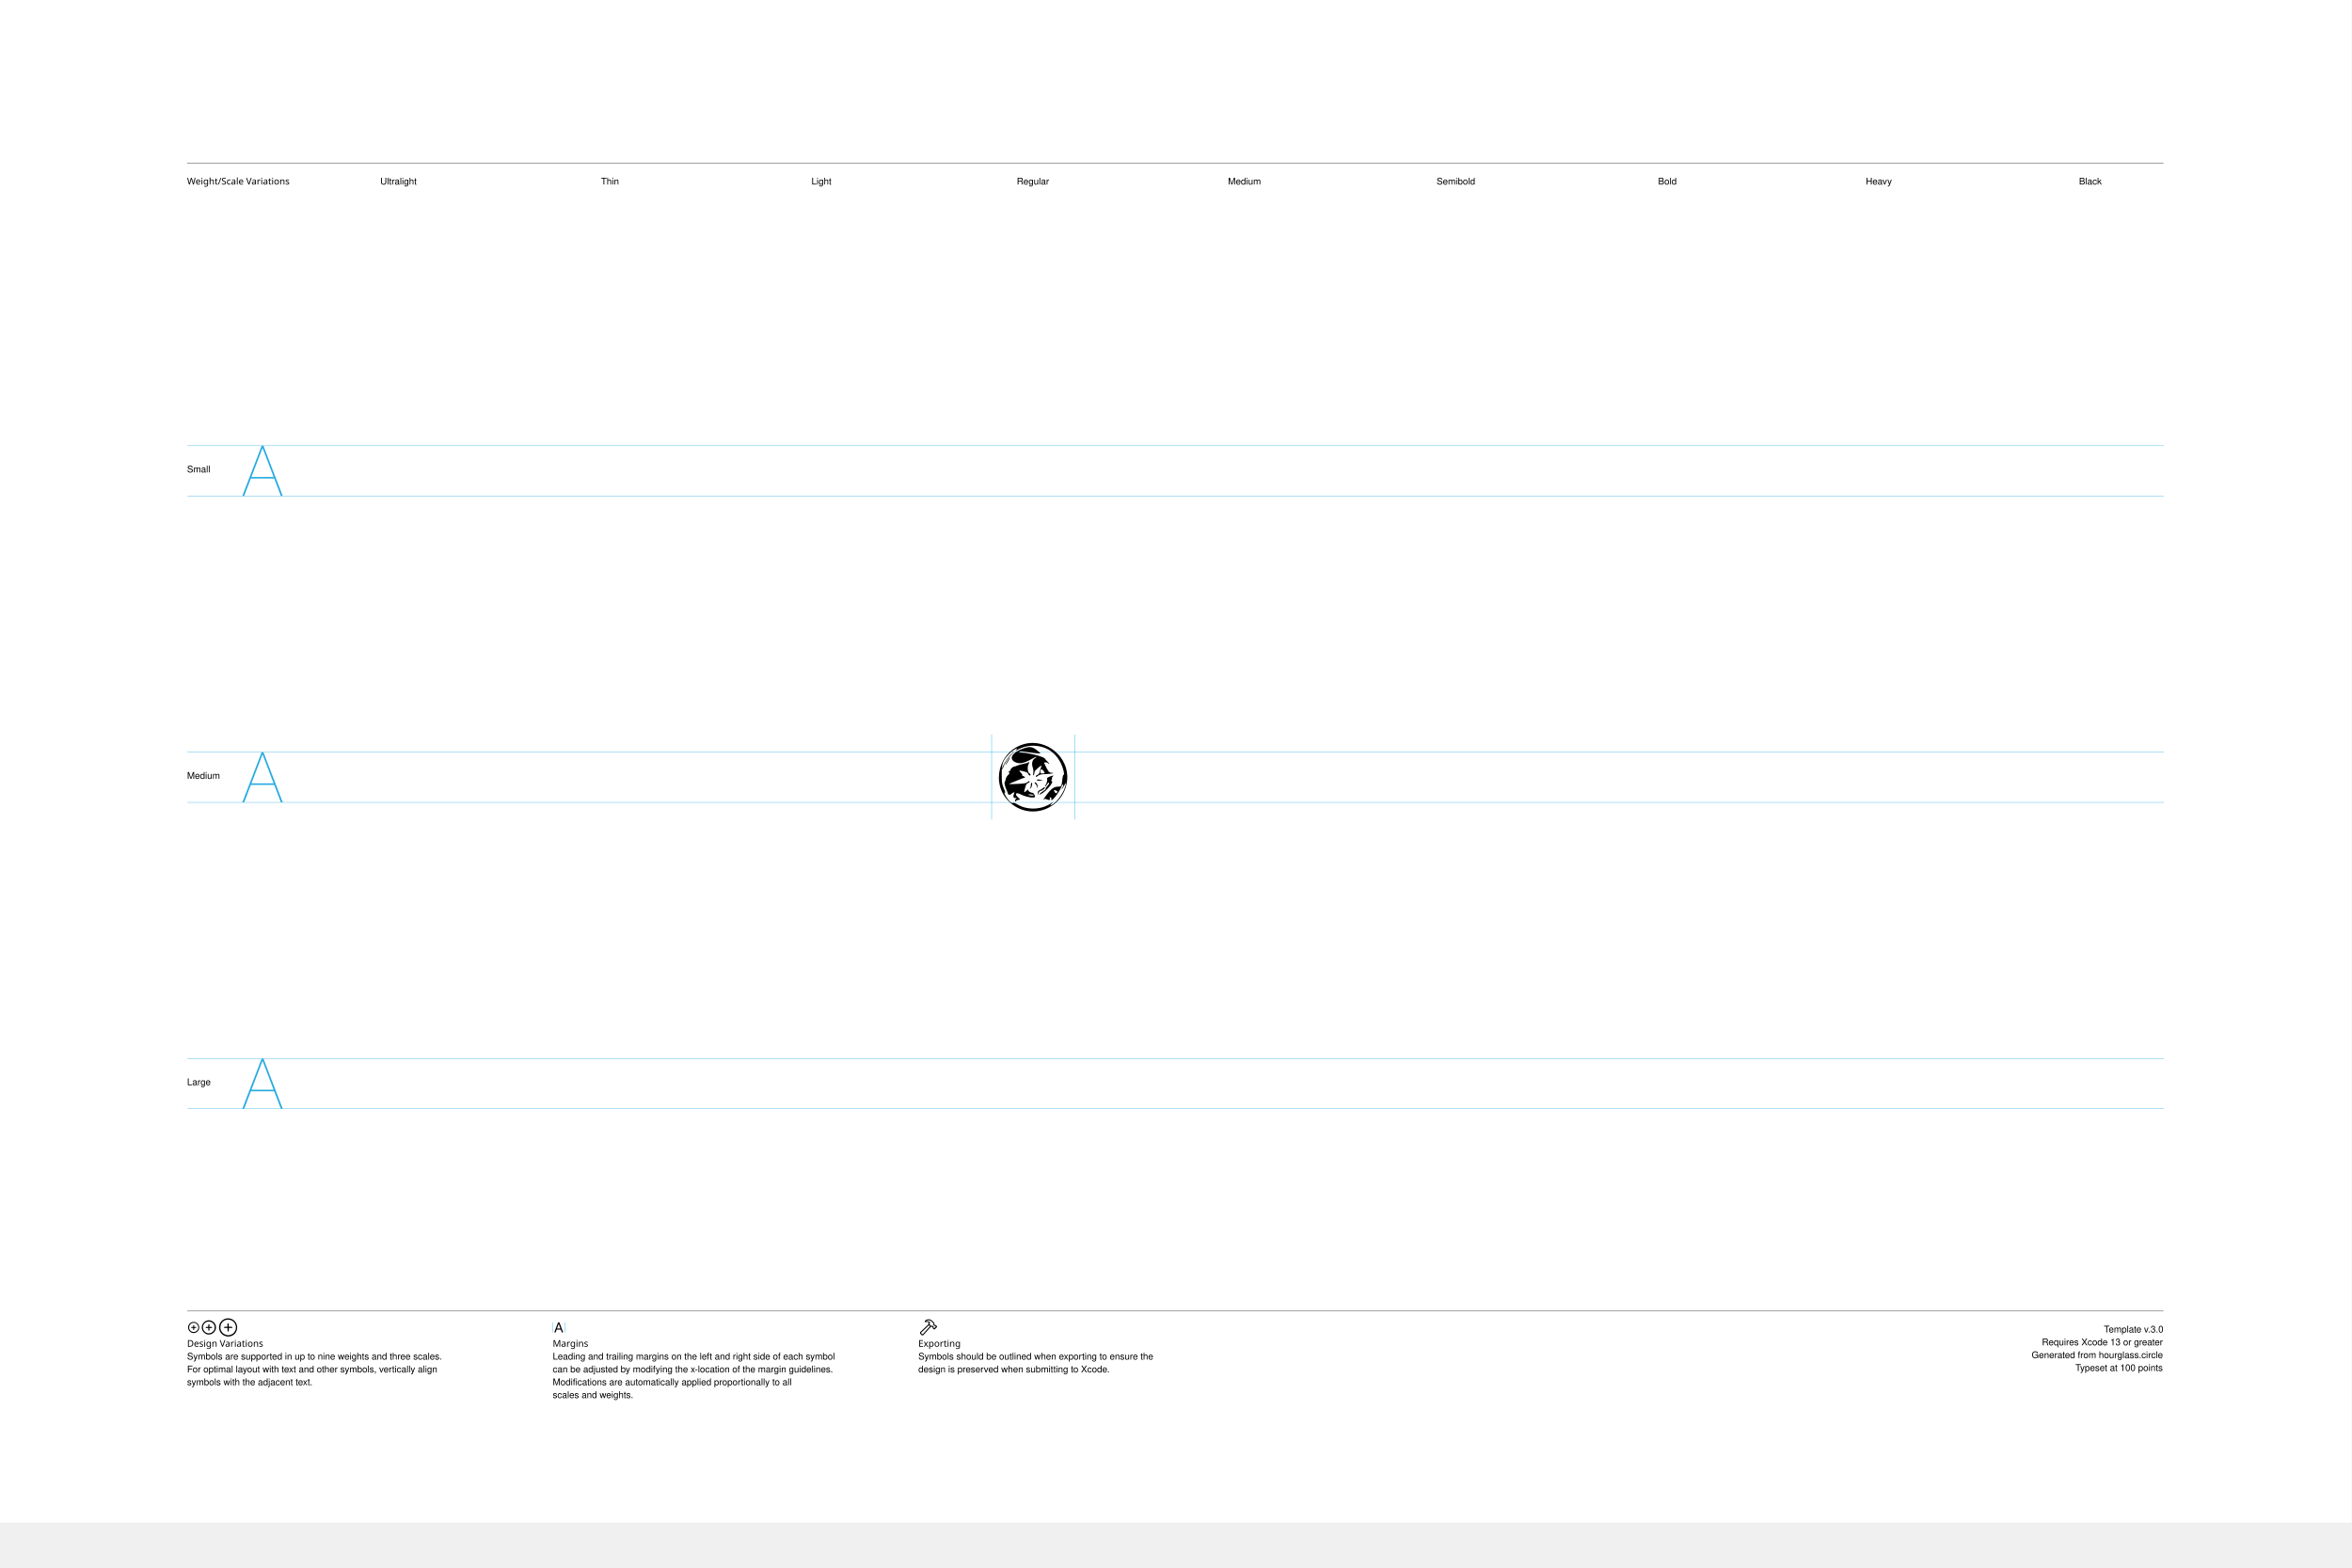
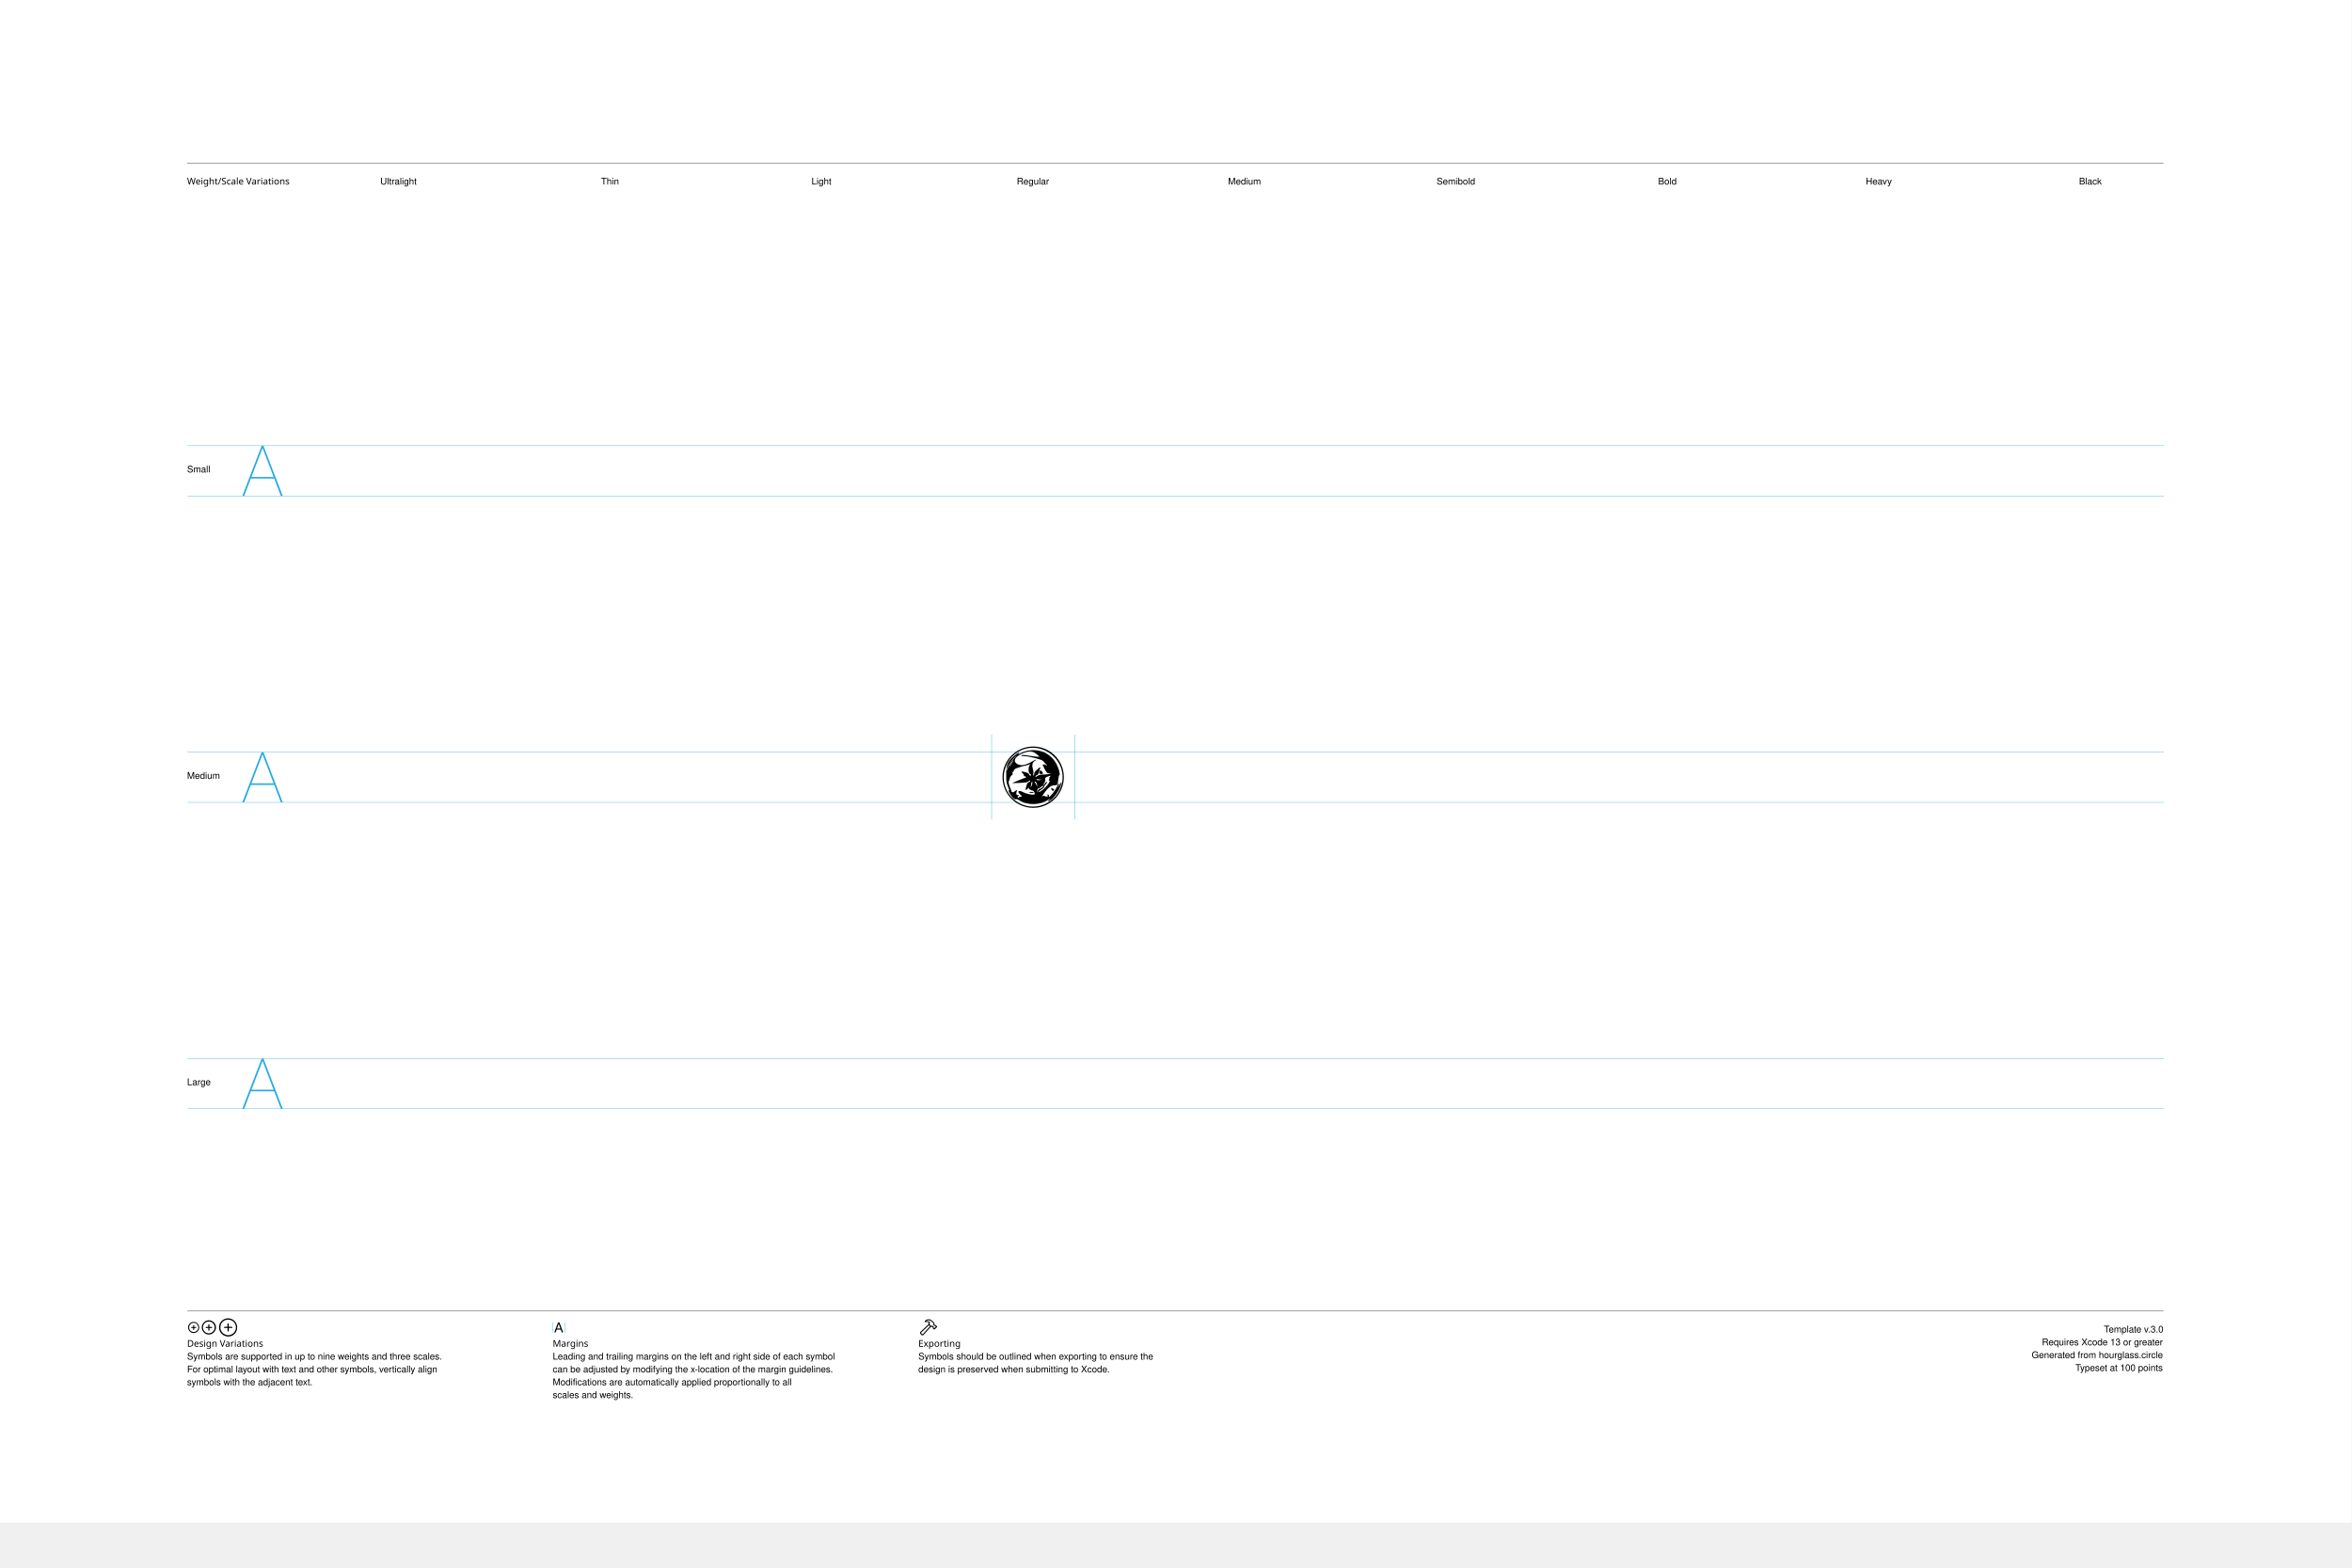
<svg xmlns="http://www.w3.org/2000/svg" version="1.1" id="图层_1" x="0px" y="0px" viewBox="0 0 3300 2200" style="enable-background:new 0 0 3300 2200;" xml:space="preserve">
  <style type="text/css">
	.st0{fill:#FFFFFF;}
	.st1{fill:none;stroke:#000000;stroke-width:0.5;}
	.st2{font-family:'Helvetica-Bold';}
	.st3{font-size:13px;}
	.st4{font-family:'Helvetica';}
	.st5{fill:none;stroke:#00AEEF;stroke-width:0.5;}
	.st6{fill:#27AAE1;}
	.st7{fill:none;stroke:#27AAE1;stroke-width:0.5;}
</style>
  <g id="Notes">
    <rect id="artboard" x="-0.5" y="-63.1" class="st0" width="3300" height="2200" />
    <line class="st1" x1="262.5" y1="228.9" x2="3035.5" y2="228.9" />
    <text transform="matrix(1 0 0 1 262.5 258.9335)" class="st2 st3">Weight/Scale Variations</text>
    <text transform="matrix(1 0 0 1 533.5633 258.9335)" class="st4 st3">Ultralight</text>
    <text transform="matrix(1 0 0 1 843.2775 258.9335)" class="st4 st3">Thin</text>
    <text transform="matrix(1 0 0 1 1138.535 258.9335)" class="st4 st3">Light</text>
    <text transform="matrix(1 0 0 1 1426.577 258.9335)" class="st4 st3">Regular</text>
    <text transform="matrix(1 0 0 1 1722.942 258.9335)" class="st4 st3">Medium</text>
    <text transform="matrix(1 0 0 1 2015.672 258.9335)" class="st4 st3">Semibold</text>
    <text transform="matrix(1 0 0 1 2326.47 258.9335)" class="st4 st3">Bold</text>
    <text transform="matrix(1 0 0 1 2617.766 258.9335)" class="st4 st3">Heavy</text>
    <text transform="matrix(1 0 0 1 2917.005 258.9335)" class="st4 st3">Black</text>
    <line class="st1" x1="262.5" y1="1839.9" x2="3035.5" y2="1839.9" />
    <g transform="matrix(1 0 0 1 263 1933)">
      <path d="M8.7-62.3c1.1,0,2.1-0.2,3-0.6c1-0.4,1.8-1,2.5-1.7c0.7-0.7,1.3-1.6,1.7-2.5c0.4-1,0.6-2,0.6-3s-0.2-2.1-0.6-3    c-0.4-1-1-1.8-1.7-2.5c-0.7-0.7-1.6-1.3-2.5-1.7c-1-0.4-2-0.6-3-0.6c-1.1,0-2.1,0.2-3,0.6s-1.8,1-2.5,1.7    c-0.7,0.6-1.3,1.5-1.7,2.4c-0.4,1-0.6,2-0.6,3s0.2,2.1,0.6,3.1s1,1.8,1.7,2.5c0.7,0.7,1.6,1.3,2.5,1.7C6.7-62.5,7.7-62.3,8.7-62.3    z M8.7-63.8c-0.9,0-1.7-0.2-2.5-0.5c-0.7-0.3-1.4-0.7-2-1.3s-1-1.3-1.4-2c-0.3-0.8-0.4-1.7-0.4-2.6s0.2-1.7,0.5-2.5s0.8-1.5,1.4-2    c0.6-0.6,1.3-1,2-1.4c0.8-0.3,1.6-0.5,2.5-0.5s1.7,0.2,2.5,0.5c0.8,0.3,1.5,0.8,2,1.4c0.6,0.6,1,1.3,1.4,2    c0.3,0.8,0.5,1.6,0.5,2.5s-0.2,1.7-0.5,2.5s-0.8,1.5-1.4,2c-0.6,0.6-1.3,1-2,1.4C10.5-63.9,9.6-63.8,8.7-63.8z M5.2-70.2    c0,0.2,0.1,0.4,0.2,0.5c0.1,0.2,0.3,0.3,0.5,0.3H8v2.1c0,0.2,0.1,0.4,0.2,0.5c0.1,0.2,0.3,0.2,0.5,0.2s0.4-0.1,0.5-0.2    c0.2-0.1,0.3-0.3,0.3-0.5v-2.1h2.1c0.2,0,0.4-0.1,0.5-0.2c0.1-0.1,0.2-0.3,0.2-0.5c0-0.2-0.1-0.4-0.2-0.5    c-0.1-0.1-0.3-0.2-0.5-0.2H9.5v-2.1c0-0.2-0.1-0.4-0.2-0.5c-0.1-0.1-0.3-0.2-0.5-0.2s-0.4,0.1-0.5,0.2s-0.2,0.3-0.2,0.5v2.1H5.9    c-0.2-0.1-0.4,0-0.5,0.1C5.2-70.6,5.2-70.4,5.2-70.2z" />
    </g>
    <g transform="matrix(1 0 0 1 281.867 1933)">
      <path d="M11.2-60.2c1.4,0,2.6-0.3,3.8-0.8s2.3-1.2,3.2-2.2c0.9-0.9,1.6-2,2.2-3.2c0.5-1.2,0.8-2.5,0.8-3.8c0-1.4-0.3-2.6-0.8-3.8    c-0.5-1.2-1.2-2.3-2.2-3.2c-0.9-0.9-2-1.6-3.2-2.2c-1.2-0.5-2.5-0.8-3.8-0.8s-2.6,0.3-3.8,0.8s-2.3,1.2-3.2,2.2    c-0.9,0.9-1.6,2-2.2,3.2c-0.5,1.2-0.8,2.5-0.8,3.8c0,1.4,0.3,2.6,0.8,3.8c0.5,1.2,1.3,2.4,2.2,3.3c0.9,0.9,2,1.6,3.2,2.2    C8.6-60.3,9.8-60.2,11.2-60.2z M11.2-61.9C10-61.9,9-62.1,8-62.5s-1.9-1-2.6-1.8C4.6-65,4-65.9,3.6-66.9S2.9-69,2.9-70.2    s0.2-2.2,0.6-3.2s1-1.9,1.8-2.6c0.8-0.8,1.6-1.4,2.6-1.8s2.1-0.6,3.2-0.6s2.2,0.2,3.2,0.6s1.9,1,2.6,1.8c0.8,0.8,1.4,1.6,1.8,2.6    s0.6,2.1,0.6,3.2c0,1.2-0.2,2.2-0.6,3.2s-1,1.9-1.8,2.6c-0.8,0.8-1.6,1.4-2.6,1.8C13.3-62.2,12.4-61.9,11.2-61.9z M6.7-70.2    c0,0.2,0.1,0.4,0.2,0.6c0.2,0.2,0.4,0.3,0.6,0.3h2.9v2.9c0,0.2,0.1,0.4,0.2,0.6c0.1,0.2,0.3,0.2,0.6,0.2c0.2,0,0.4-0.1,0.6-0.2    C12-66,12-66.2,12-66.4v-2.9h2.9c0.2,0,0.4-0.1,0.6-0.2c0.2-0.1,0.2-0.3,0.2-0.6c0-0.2-0.1-0.4-0.2-0.6c-0.2-0.2-0.4-0.2-0.6-0.2    H12v-2.9c0-0.3-0.1-0.5-0.2-0.6s-0.4-0.2-0.6-0.2c-0.2,0-0.4,0.1-0.6,0.2c-0.1,0.2-0.2,0.4-0.2,0.6v2.9H7.5    c-0.3,0-0.5,0.1-0.6,0.2S6.7-70.4,6.7-70.2z" />
    </g>
    <g transform="matrix(1 0 0 1 305.646 1933)">
      <path d="M14.5-57.4c1.4,0,2.7-0.2,4-0.6s2.4-1,3.5-1.8s2-1.7,2.8-2.8c0.7-1.1,1.3-2.3,1.7-3.6c0.4-1.3,0.6-2.6,0.6-4    s-0.2-2.7-0.6-4s-1-2.4-1.8-3.5s-1.7-2-2.8-2.8c-1.1-0.8-2.2-1.4-3.5-1.8s-2.6-0.6-4-0.6s-2.7,0.2-4,0.6s-2.4,1-3.5,1.8    c-1.1,0.8-2,1.7-2.8,2.8s-1.4,2.2-1.8,3.5c-0.4,1.3-0.6,2.6-0.6,4s0.2,2.7,0.6,4c0.4,1.3,1,2.4,1.8,3.5c0.8,1.1,1.7,2,2.8,2.8    c1.2,0.8,2.3,1.4,3.6,1.8C11.7-57.7,13.1-57.4,14.5-57.4z M14.5-59.3c-1.2,0-2.4-0.2-3.4-0.6c-1.1-0.4-2.1-0.9-3-1.5    c-1-0.6-1.8-1.4-2.4-2.3c-0.7-0.9-1.2-1.9-1.6-3c-0.3-1.1-0.5-2.2-0.5-3.5c0-1.2,0.2-2.4,0.5-3.5c0.4-1.1,0.9-2.1,1.5-3    C6.3-77.6,7-78.4,8-79.1c0.9-0.7,1.9-1.2,3-1.5c1.1-0.4,2.2-0.5,3.4-0.5s2.4,0.2,3.5,0.5c1.1,0.4,2.1,0.9,3,1.5    c0.9,0.7,1.7,1.5,2.4,2.4c0.7,0.9,1.2,1.9,1.5,3c0.4,1.1,0.6,2.2,0.6,3.5c0,1.2-0.2,2.4-0.5,3.4c-0.4,1.1-0.9,2.1-1.5,3    c-0.7,0.9-1.5,1.7-2.4,2.4c-0.9,0.7-1.9,1.2-3,1.5C16.8-59.4,15.7-59.3,14.5-59.3z M8.7-70.2c0,0.3,0.1,0.5,0.3,0.6    c0.2,0.2,0.4,0.2,0.7,0.2h3.9v4c0,0.3,0.1,0.5,0.2,0.7c0.2,0.2,0.4,0.3,0.6,0.3c0.3,0,0.5-0.1,0.7-0.3s0.3-0.4,0.3-0.7v-4h4    c0.3,0,0.5-0.1,0.7-0.2c0.2-0.2,0.3-0.4,0.3-0.6c0-0.3-0.1-0.5-0.3-0.7c-0.3-0.1-0.5-0.2-0.8-0.2h-4V-75c0-0.3-0.1-0.5-0.3-0.7    c-0.2-0.2-0.4-0.3-0.7-0.3s-0.5,0.1-0.6,0.3c-0.2,0.2-0.2,0.4-0.2,0.7v3.9H9.6c-0.3,0-0.5,0.1-0.6,0.3C8.8-70.6,8.7-70.4,8.7-70.2    z" />
    </g>
    <text transform="matrix(1 0 0 1 262.5 1889.934)" class="st2 st3">Design Variations</text>
    <text transform="matrix(1 0 0 1 262.5 1907.934)" class="st4 st3">Symbols are supported in up to nine weights and three scales.</text>
    <text transform="matrix(1 0 0 1 262.5 1925.934)" class="st4 st3">For optimal layout with text and other symbols, vertically align</text>
    <text transform="matrix(1 0 0 1 262.5 1943.934)" class="st4 st3">symbols with the adjacent text.</text>
    <line class="st5" x1="775.5" y1="1855.9" x2="775.5" y2="1869.9" />
    <g transform="matrix(1 0 0 1 776 1933)">
      <path d="M2.8-62.9c0.3,0,0.5-0.1,0.6-0.2c0.1-0.1,0.3-0.3,0.4-0.6L5-67.1h5.8l1.3,3.4c0.1,0.3,0.2,0.5,0.4,0.6    c0.1,0.1,0.3,0.2,0.6,0.2s0.5-0.1,0.6-0.2c0.2-0.1,0.2-0.3,0.2-0.6c0-0.1,0-0.3-0.1-0.5L9.2-76.5c-0.1-0.3-0.3-0.5-0.5-0.7    c-0.2-0.1-0.5-0.2-0.8-0.2c-0.6,0-1,0.3-1.2,0.9L2.1-64.3C2-64.1,2-63.9,2-63.7s0.1,0.4,0.2,0.6C2.3-62.9,2.6-62.9,2.8-62.9z     M5.5-68.6l2.4-6.6l0,0l2.4,6.6C10.3-68.6,5.5-68.6,5.5-68.6z" />
    </g>
    <line class="st5" x1="792.7" y1="1855.9" x2="792.7" y2="1869.9" />
    <text transform="matrix(1 0 0 1 775.5 1889.934)" class="st2 st3">Margins</text>
    <text transform="matrix(1 0 0 1 775.5 1907.934)" class="st4 st3">Leading and trailing margins on the left and right side of each symbol</text>
    <text transform="matrix(1 0 0 1 775.5 1925.934)" class="st4 st3">can be adjusted by modifying the x-location of the margin guidelines.</text>
    <text transform="matrix(1 0 0 1 775.5 1943.934)" class="st4 st3">Modifications are automatically applied proportionally to all</text>
    <text transform="matrix(1 0 0 1 775.5 1961.934)" class="st4 st3">scales and weights.</text>
    <g transform="matrix(1 0 0 1 1289 1933)">
      <path d="M2.3-61.2L4-59.5c0.5,0.4,0.9,0.6,1.4,0.6s0.9-0.3,1.4-0.8l10.7-11.8l-1-1L5.9-60.8c-0.2,0.2-0.3,0.3-0.5,0.3    S5-60.6,4.8-60.8L3.6-62c-0.2-0.2-0.3-0.4-0.3-0.6c0-0.2,0.1-0.4,0.3-0.5l11.5-10.8l-1-1L2.5-64c-0.4,0.5-0.7,0.9-0.7,1.4    C1.7-62.1,1.9-61.7,2.3-61.2z M8.8-79.4c-0.2,0.2-0.3,0.4-0.4,0.7c0,0.3,0,0.5,0.1,0.7c0.1,0.2,0.3,0.3,0.5,0.4    c0.2,0.1,0.5,0.1,0.8,0c0.7-0.2,1.5-0.2,2.2-0.2s1.5,0.3,2.2,0.7l-0.6,1.5c-0.2,0.4-0.2,0.8-0.1,1.1c0.1,0.3,0.2,0.6,0.5,0.9    l2.3,2.3c0.2,0.2,0.5,0.4,0.7,0.4s0.5,0,0.8,0l1.1-0.2l0.7,0.7v0.6c0,0.2,0,0.5,0.1,0.7c0.1,0.2,0.2,0.4,0.5,0.7l0.8,0.7    c0.2,0.2,0.5,0.4,0.8,0.4s0.5-0.1,0.8-0.3l2.9-2.9c0.2-0.2,0.3-0.5,0.3-0.8c0-0.3-0.1-0.5-0.4-0.8L24.5-73    c-0.2-0.2-0.5-0.4-0.7-0.5c-0.2-0.1-0.4-0.1-0.7-0.1h-0.6l-0.6-0.6l0.2-1.1c0.1-0.3,0.1-0.5,0-0.8c-0.1-0.3-0.3-0.5-0.6-0.8    l-2.1-2.2c-0.8-0.8-1.7-1.4-2.7-1.9c-0.9-0.4-1.9-0.6-2.8-0.6c-1,0-1.9,0.2-2.8,0.5C10.3-80.7,9.5-80.2,8.8-79.4z M10.3-79.1    c0.6-0.4,1.3-0.8,1.9-0.9c0.7-0.2,1.4-0.2,2.1-0.2c0.7,0.1,1.4,0.3,2.1,0.6c0.7,0.3,1.3,0.7,1.8,1.3l2.4,2.4    c0.1,0.1,0.2,0.2,0.2,0.3c0,0.1,0,0.3,0,0.4l-0.3,1.6l1.5,1.5l1-0.1c0.1,0,0.2,0,0.3,0c0.1,0,0.1,0.1,0.2,0.2l0.6,0.6L21.7-69    l-0.6-0.6c-0.1-0.1-0.2-0.2-0.2-0.2c0-0.1,0-0.2,0-0.3l0.1-1l-1.5-1.5L18-72.3c-0.2,0-0.3,0-0.4,0s-0.2-0.1-0.3-0.2l-2-2    c-0.1-0.1-0.2-0.2-0.2-0.3s0-0.3,0.1-0.4l0.9-2.1c-0.8-0.7-1.7-1.2-2.6-1.5c-1-0.3-2-0.3-3,0c-0.1,0-0.1,0-0.2,0    C10.2-79,10.2-79,10.3-79.1z" />
    </g>
    <text transform="matrix(1 0 0 1 1288.5 1889.934)" class="st2 st3">Exporting</text>
    <text transform="matrix(1 0 0 1 1288.5 1907.934)" class="st4 st3">Symbols should be outlined when exporting to ensure the</text>
    <text transform="matrix(1 0 0 1 1288.5 1925.934)" class="st4 st3">design is preserved when submitting to Xcode.</text>
    <text id="template-version" transform="matrix(1 0 0 1 2951.914 1869.934)" class="st4 st3">Template v.3.0</text>
    <text transform="matrix(1 0 0 1 2864.957 1887.934)" class="st4 st3">Requires Xcode 13 or greater</text>
    <text id="descriptive-name" transform="matrix(1 0 0 1 2850.529 1905.934)" class="st4 st3">Generated from hourglass.circle</text>
    <text transform="matrix(1 0 0 1 2911.911 1923.934)" class="st4 st3">Typeset at 100 points</text>
    <text transform="matrix(1 0 0 1 262.5 662.9335)" class="st4 st3">Small</text>
    <text transform="matrix(1 0 0 1 262.5 1092.934)" class="st4 st3">Medium</text>
    <text transform="matrix(1 0 0 1 262.5 1522.934)" class="st4 st3">Large</text>
  </g>
  <g id="Guides">
    <g id="H-reference" transform="matrix(1 0 0 1 339 696)">
      <path class="st6" d="M1,0h2.6l25.7-67.1H30v-3.3h-1.9L1,0z M11.7-24.5H47l-0.8-2.2H12.4L11.7-24.5z M55.1,0h2.6L30.6-70.5h-1.2    v3.3L55.1,0z" />
    </g>
    <line id="Baseline-S" class="st7" x1="263" y1="696" x2="3036" y2="696" />
    <line id="Capline-S" class="st7" x1="263" y1="625.5" x2="3036" y2="625.5" />
    <g id="H-reference_00000174582976744177833630000007730325773184391314_" transform="matrix(1 0 0 1 339 1126)">
      <path class="st6" d="M1,0h2.6l25.7-67.1H30v-3.3h-1.9L1,0z M11.7-24.5H47l-0.8-2.2H12.4L11.7-24.5z M55.1,0h2.6L30.6-70.5h-1.2    v3.3L55.1,0z" />
    </g>
    <line id="Baseline-M" class="st7" x1="263" y1="1126" x2="3036" y2="1126" />
    <line id="Capline-M" class="st7" x1="263" y1="1055.5" x2="3036" y2="1055.5" />
    <g id="H-reference_00000113329496982249443560000009416180920334905247_" transform="matrix(1 0 0 1 339 1556)">
      <path class="st6" d="M1,0h2.6l25.7-67.1H30v-3.3h-1.9L1,0z M11.7-24.5H47l-0.8-2.2H12.4L11.7-24.5z M55.1,0h2.6L30.6-70.5h-1.2    v3.3L55.1,0z" />
    </g>
    <line id="Baseline-L" class="st7" x1="263" y1="1556" x2="3036" y2="1556" />
    <line id="Capline-L" class="st7" x1="263" y1="1485.5" x2="3036" y2="1485.5" />
    <line id="left-margin-Regular-M" class="st5" x1="1391.3" y1="1030.8" x2="1391.3" y2="1150.1" />
    <line id="right-margin-Regular-M" class="st5" x1="1508.4" y1="1030.8" x2="1508.4" y2="1150.1" />
  </g>
  <g id="Symbols">
-     <g id="Regular-M" transform="matrix(1 0 0 1 1391.32 1126)">
-       <g>
-         <g transform="translate(9.7479, 12.8796)scale(0.0483, -0.0486)">
-           <path d="M745,1949C-1,1748,-244,800,316,276C925,-294,1908,77,1992,907C2058,1568,1394,2124,745,1949zM1251,1869C1493,1806,1689,1640,1809,1395C1880,1249,1924,1060,1886,1060C1875,1060,1860,1006,1853,939C1831,729,1826,720,1737,720C1637,720,1565,683,1477,586C1398,497,1256,293,1309,343C1341,372,1352,373,1411,348C1481,319,1509,334,1488,388C1479,412,1484,417,1509,407C1530,399,1540,380,1534,358C1501,233,1744,521,1813,689C1833,739,1857,780,1865,780C1891,780,1882,731,1847,681C1828,655,1824,640,1837,648C1850,656,1883,705,1909,756C1970,873,1974,821,1917,666C1860,511,1718,313,1603,230C1498,154,1470,155,1542,232L1590,285L1513,233C1235,46,814,37,536,213C492,240,443,258,427,251C381,234,330,270,255,375C185,471,144,572,185,547C200,538,201,546,191,572C94,805,93,806,92,1080C90,1385,122,1474,301,1658C415,1776,607,1888,509,1779C479,1745,488,1747,568,1792C766,1902,1014,1931,1251,1869zM1683,599C1714,582,1718,571,1699,549C1672,516,1649,526,1619,581C1595,626,1619,633,1683,599z" />
-           <path d="M750,1832C401,1722,274,1525,486,1424C606,1367,750,1395,965,1519C1039,1562,1100,1589,1100,1579C1100,1569,1081,1551,1058,1539C981,1498,953,1391,990,1280C1011,1216,1018,1157,1008,1108C998,1055,1001,1038,1017,1048C1030,1056,1040,1084,1040,1111C1040,1138,1057,1176,1077,1195C1247,1354,1272,1361,1221,1236C1211,1211,1197,1165,1191,1134C1183,1100,1160,1071,1129,1060C1102,1049,1080,1032,1080,1020C1080,991,1094,995,1156,1039C1199,1071,1246,1079,1386,1082C1542,1085,1669,1120,1524,1120C1468,1120,1419,1189,1323,1405C1313,1428,1416,1423,1430,1400C1437,1389,1453,1380,1466,1380C1478,1380,1462,1405,1429,1435C1397,1465,1357,1510,1340,1534C1305,1585,856,1700,692,1700C642,1700,600,1709,600,1720C600,1748,679,1745,890,1710C989,1694,1104,1681,1146,1680L1221,1680L1156,1736C1002,1868,923,1887,750,1832zM1308,1171C1352,1104,1350,1100,1273,1100C1211,1100,1207,1104,1216,1160C1226,1233,1264,1237,1308,1171z" />
-           <path d="M333,1621C226,1509,98,1288,101,1220C102,1204,115,1222,129,1261C183,1407,248,1511,356,1624C416,1688,462,1740,456,1740C451,1740,395,1687,333,1621z" />
-           <path d="M260,1466C227,1414,200,1363,200,1351C201,1339,222,1366,249,1410C276,1454,308,1506,320,1525C332,1544,336,1560,330,1560C324,1560,292,1518,260,1466z" />
-           <path d="M868,1420C857,1409,795,1391,729,1379C664,1367,582,1345,547,1329C512,1313,472,1300,457,1299C415,1298,340,1228,340,1190C340,1167,329,1160,310,1167C284,1177,283,1172,302,1137C321,1101,316,1088,274,1052C246,1029,217,979,209,940C202,902,187,860,177,847C159,824,198,682,251,578C266,549,274,520,268,514C262,508,276,498,300,490C327,481,351,487,366,505C389,533,460,568,460,551C460,546,451,518,440,489C416,427,444,375,491,393C507,399,520,394,520,382C520,370,511,360,500,360C489,360,480,341,480,319C480,281,483,280,511,309C529,326,565,340,591,340C637,340,636,343,565,409C450,514,507,568,652,492C801,415,1060,376,1060,431C1060,455,1011,540,996,540C924,540,837,602,862,635C876,654,861,645,828,615C759,552,733,545,747,595C753,614,768,669,780,716C796,777,816,807,851,820C878,831,900,848,900,860C900,889,878,885,835,845C804,818,745,808,553,799C304,787,266,789,332,812C353,820,453,860,554,903C655,945,749,980,763,980C776,980,770,993,749,1008C728,1024,704,1032,695,1027C687,1022,685,1030,691,1045C697,1060,678,1093,651,1119C576,1189,587,1196,722,1163C816,1140,847,1123,861,1087C871,1061,892,1040,909,1040C944,1040,930,1092,890,1107C845,1125,831,1288,868,1362C901,1429,901,1453,868,1420zM1020,477C1020,456,924,457,870,480C841,492,856,496,925,496C977,495,1020,487,1020,477z" />
-           <path d="M1475,1005C1416,981,1402,966,1411,937C1424,896,1381,760,1355,760C1345,760,1344,750,1352,737C1361,722,1378,735,1398,772C1416,804,1441,832,1454,835C1490,842,1462,778,1405,725C1379,700,1363,671,1370,660C1377,649,1341,616,1291,586C1189,524,1143,460,1236,508C1396,591,1632,880,1539,880C1526,880,1526,894,1541,922C1553,945,1558,969,1552,975C1546,981,1556,998,1575,1012C1624,1049,1573,1046,1475,1005z" />
-           <path d="M1118,919C1103,909,1099,900,1110,899C1121,898,1153,894,1180,891C1208,888,1244,893,1260,904C1287,920,1287,921,1260,914C1244,909,1211,913,1188,921C1165,930,1134,928,1118,919z" />
-           <path d="M948,816C938,802,934,774,937,754C940,734,932,704,919,688C899,665,900,661,925,671C942,677,962,715,969,753C984,830,974,858,948,816z" />
-           <path d="M1075,795C1098,770,1121,728,1126,700C1133,656,1135,655,1137,694C1142,762,1104,840,1067,840C1037,840,1038,834,1075,795z" />
-           <path d="M1282,672C1269,657,1232,633,1199,620C1148,598,1140,585,1143,523C1145,467,1148,462,1155,500C1166,562,1196,600,1233,600C1249,600,1286,623,1316,650C1356,687,1361,700,1337,700C1319,700,1294,687,1282,672z" />
-         </g>
-       </g>
+     <g id="Regular-M">
+       <path transform="translate(979, 980)" d="M470.616,67.619C494.358,67.619,513.633,86.894,513.633,110.636C513.633,134.377,494.358,153.652,470.616,153.652C446.875,153.652,427.6,134.377,427.6,110.636C427.6,86.894,446.875,67.619,470.616,67.619zM459.907,70.699C428.908,79.085,418.81,118.633,442.081,140.493C467.385,164.271,508.232,148.795,511.723,114.169C514.466,86.593,486.874,63.399,459.907,70.699zM480.933,74.036C490.988,76.665,499.132,83.591,504.119,93.811C507.07,99.901,508.897,107.787,507.319,107.787C506.861,107.787,506.238,110.038,505.947,112.833C505.033,121.595,504.825,121.97,501.127,121.97C496.972,121.97,493.98,123.513,490.323,127.559C487.041,131.274,481.139,139.783,483.342,137.696C484.672,136.487,485.129,136.446,487.581,137.489C490.489,138.698,491.653,138.072,490.78,135.82C490.406,134.818,490.614,134.61,491.653,135.027C492.525,135.361,492.941,136.154,492.691,137.072C491.32,142.286,501.417,130.272,504.286,123.264C505.117,121.177,506.113,119.467,506.445,119.467C507.526,119.467,507.152,121.511,505.698,123.597C504.908,124.681,504.742,125.308,505.283,124.974C505.822,124.64,507.194,122.595,508.274,120.468C510.81,115.587,510.975,117.757,508.607,124.222C506.238,130.689,500.337,138.949,495.558,142.411C491.195,145.582,490.033,145.54,493.024,142.329L495.019,140.118L491.818,142.286C480.268,150.088,462.774,150.462,451.221,143.12C449.394,141.994,447.358,141.243,446.692,141.535C444.781,142.245,442.662,140.743,439.545,136.363C436.636,132.357,434.933,128.144,436.636,129.187C437.26,129.563,437.301,129.228,436.886,128.144C432.856,118.424,432.814,118.382,432.772,106.952C432.69,94.228,434.018,90.515,441.456,82.84C446.193,77.916,454.172,73.245,450.099,77.791C448.853,79.209,449.228,79.127,452.551,77.249C460.778,72.66,471.085,71.45,480.933,74.036zM465.017,92.768C464.561,93.226,461.984,93.978,459.242,94.477C456.54,94.979,453.133,95.897,451.68,96.564C450.224,97.232,448.563,97.774,447.94,97.816C446.193,97.857,443.077,100.778,443.077,102.363C443.077,103.322,442.62,103.614,441.831,103.322C440.75,102.905,440.709,103.114,441.498,104.574C442.287,106.076,442.081,106.618,440.334,108.12C439.172,109.08,437.966,111.165,437.634,112.793C437.343,114.377,436.72,116.129,436.304,116.671C435.557,117.631,437.177,123.555,439.379,127.894C440.002,129.103,440.334,130.312,440.085,130.563C439.835,130.814,440.418,131.231,441.416,131.565C442.537,131.941,443.535,131.69,444.158,130.939C445.113,129.77,448.064,128.311,448.064,129.019C448.064,129.228,447.69,130.396,447.233,131.607C446.236,134.192,447.399,136.363,449.352,135.612C450.017,135.361,450.557,135.569,450.557,136.07C450.557,136.571,450.183,136.988,449.726,136.988C449.268,136.988,448.894,137.78,448.894,138.698C448.894,140.284,449.02,140.325,450.183,139.116C450.931,138.407,452.427,137.823,453.507,137.823C455.418,137.823,455.376,137.696,452.427,134.945C447.648,130.563,450.017,128.311,456.041,131.481C462.233,134.694,472.995,136.32,472.995,134.026C472.995,133.025,470.959,129.479,470.336,129.479C467.345,129.479,463.729,126.892,464.767,125.516C465.35,124.723,464.727,125.099,463.355,126.35C460.488,128.979,459.408,129.27,459.99,127.184C460.238,126.392,460.862,124.097,461.361,122.137C462.026,119.593,462.856,118.34,464.312,117.797C465.434,117.339,466.347,116.631,466.347,116.129C466.347,114.92,465.434,115.087,463.647,116.755C462.358,117.881,459.907,118.299,451.929,118.675C441.582,119.175,440.002,119.091,442.744,118.131C443.618,117.797,447.774,116.129,451.969,114.336C456.167,112.584,460.072,111.124,460.654,111.124C461.195,111.124,460.945,110.582,460.072,109.955C459.2,109.287,458.203,108.954,457.828,109.163C457.497,109.371,457.413,109.038,457.662,108.411C457.912,107.787,457.123,106.41,456.001,105.325C452.884,102.405,453.341,102.112,458.95,103.489C462.856,104.449,464.146,105.158,464.727,106.66C465.142,107.744,466.015,108.621,466.72,108.621C468.176,108.621,467.593,106.451,465.931,105.825C464.062,105.074,463.481,98.274,465.017,95.188C466.389,92.393,466.389,91.391,465.017,92.768zM471.333,132.108C471.333,132.983,467.345,132.941,465.101,131.981C463.896,131.481,464.518,131.314,467.385,131.314C469.546,131.356,471.333,131.69,471.333,132.108zM482.221,123.972C481.68,124.597,480.143,125.599,478.771,126.141C476.652,127.059,476.319,127.602,476.445,130.188C476.528,132.523,476.652,132.732,476.943,131.147C477.401,128.561,478.647,126.976,480.185,126.976C480.849,126.976,482.387,126.017,483.633,124.89C485.295,123.346,485.502,122.804,484.506,122.804C483.759,122.804,482.719,123.346,482.221,123.972zM490.24,110.081C487.788,111.082,487.207,111.707,487.581,112.917C488.12,114.627,486.333,120.302,485.254,120.302C484.839,120.302,484.796,120.719,485.129,121.261C485.502,121.886,486.21,121.344,487.041,119.8C487.788,118.466,488.827,117.298,489.368,117.173C490.863,116.88,489.7,119.55,487.331,121.761C486.251,122.804,485.586,124.014,485.877,124.473C486.167,124.932,484.672,126.308,482.595,127.559C478.356,130.147,476.445,132.816,480.309,130.814C486.958,127.352,496.764,115.295,492.9,115.295C492.359,115.295,492.359,114.711,492.982,113.542C493.481,112.584,493.689,111.582,493.44,111.331C493.19,111.082,493.606,110.373,494.396,109.789C496.431,108.245,494.312,108.371,490.24,110.081zM473.619,118.842C474.575,119.884,475.53,121.637,475.738,122.804C476.029,124.64,476.113,124.681,476.195,123.054C476.403,120.218,474.825,116.964,473.286,116.964C472.04,116.964,472.081,117.215,473.619,118.842zM468.341,117.964C467.926,118.549,467.76,119.717,467.884,120.551C468.008,121.386,467.677,122.637,467.136,123.304C466.305,124.264,466.347,124.431,467.385,124.014C468.092,123.764,468.923,122.179,469.214,120.593C469.838,117.382,469.422,116.213,468.341,117.964zM475.406,113.668C474.782,114.085,474.616,114.46,475.073,114.502C475.53,114.544,476.86,114.711,477.982,114.836C479.146,114.962,480.64,114.753,481.307,114.293C482.427,113.626,482.427,113.585,481.307,113.876C480.64,114.085,479.27,113.918,478.315,113.585C477.359,113.209,476.07,113.293,475.406,113.668zM460.114,75.58C445.612,80.169,440.334,88.388,449.144,92.601C454.13,94.979,460.114,93.811,469.048,88.638C472.123,86.844,474.658,85.718,474.658,86.135C474.658,86.551,473.868,87.302,472.912,87.804C469.713,89.513,468.549,93.978,470.087,98.608C470.959,101.278,471.251,103.74,470.835,105.783C470.42,107.994,470.544,108.704,471.209,108.287C471.748,107.953,472.164,106.785,472.164,105.659C472.164,104.532,472.87,102.947,473.701,102.154C480.766,95.521,481.806,95.228,479.685,100.444C479.27,101.487,478.688,103.405,478.439,104.699C478.106,106.118,477.15,107.327,475.863,107.787C474.741,108.245,473.827,108.954,473.827,109.454C473.827,110.665,474.409,110.498,476.984,108.662C478.771,107.327,480.724,106.994,486.542,106.869C493.024,106.743,498.302,105.283,492.276,105.283C489.949,105.283,487.913,102.405,483.924,93.393C483.509,92.434,487.788,92.642,488.37,93.602C488.661,94.061,489.326,94.437,489.867,94.437C490.365,94.437,489.7,93.393,488.329,92.142C486.998,90.89,485.337,89.013,484.63,88.013C483.176,85.885,464.518,81.087,457.704,81.087C455.626,81.087,453.882,80.712,453.882,80.253C453.882,79.085,457.163,79.209,465.931,80.669C470.045,81.337,474.825,81.88,476.569,81.922L479.685,81.922L476.984,79.585C470.586,74.079,467.303,73.286,460.114,75.58zM483.301,103.154C485.129,105.951,485.045,106.118,481.846,106.118C479.27,106.118,479.104,105.951,479.478,103.614C479.893,100.569,481.473,100.403,483.301,103.154zM442.786,84.383C438.341,89.055,433.022,98.274,433.146,101.111C433.187,101.779,433.727,101.027,434.31,99.401C436.554,93.31,439.254,88.971,443.742,84.257C446.236,81.587,448.146,79.419,447.897,79.419C447.69,79.419,445.362,81.629,442.786,84.383zM439.753,90.849C438.381,93.017,437.26,95.145,437.26,95.646C437.301,96.147,438.174,95.021,439.297,93.184C440.418,91.35,441.748,89.18,442.247,88.388C442.744,87.595,442.911,86.927,442.662,86.927C442.413,86.927,441.083,88.679,439.753,90.849zM498.883,127.017C500.171,127.727,500.337,128.185,499.548,129.103C498.427,130.48,497.471,130.063,496.225,127.768C495.227,125.892,496.225,125.599,498.883,127.017z" />
    </g>
  </g>
</svg>
